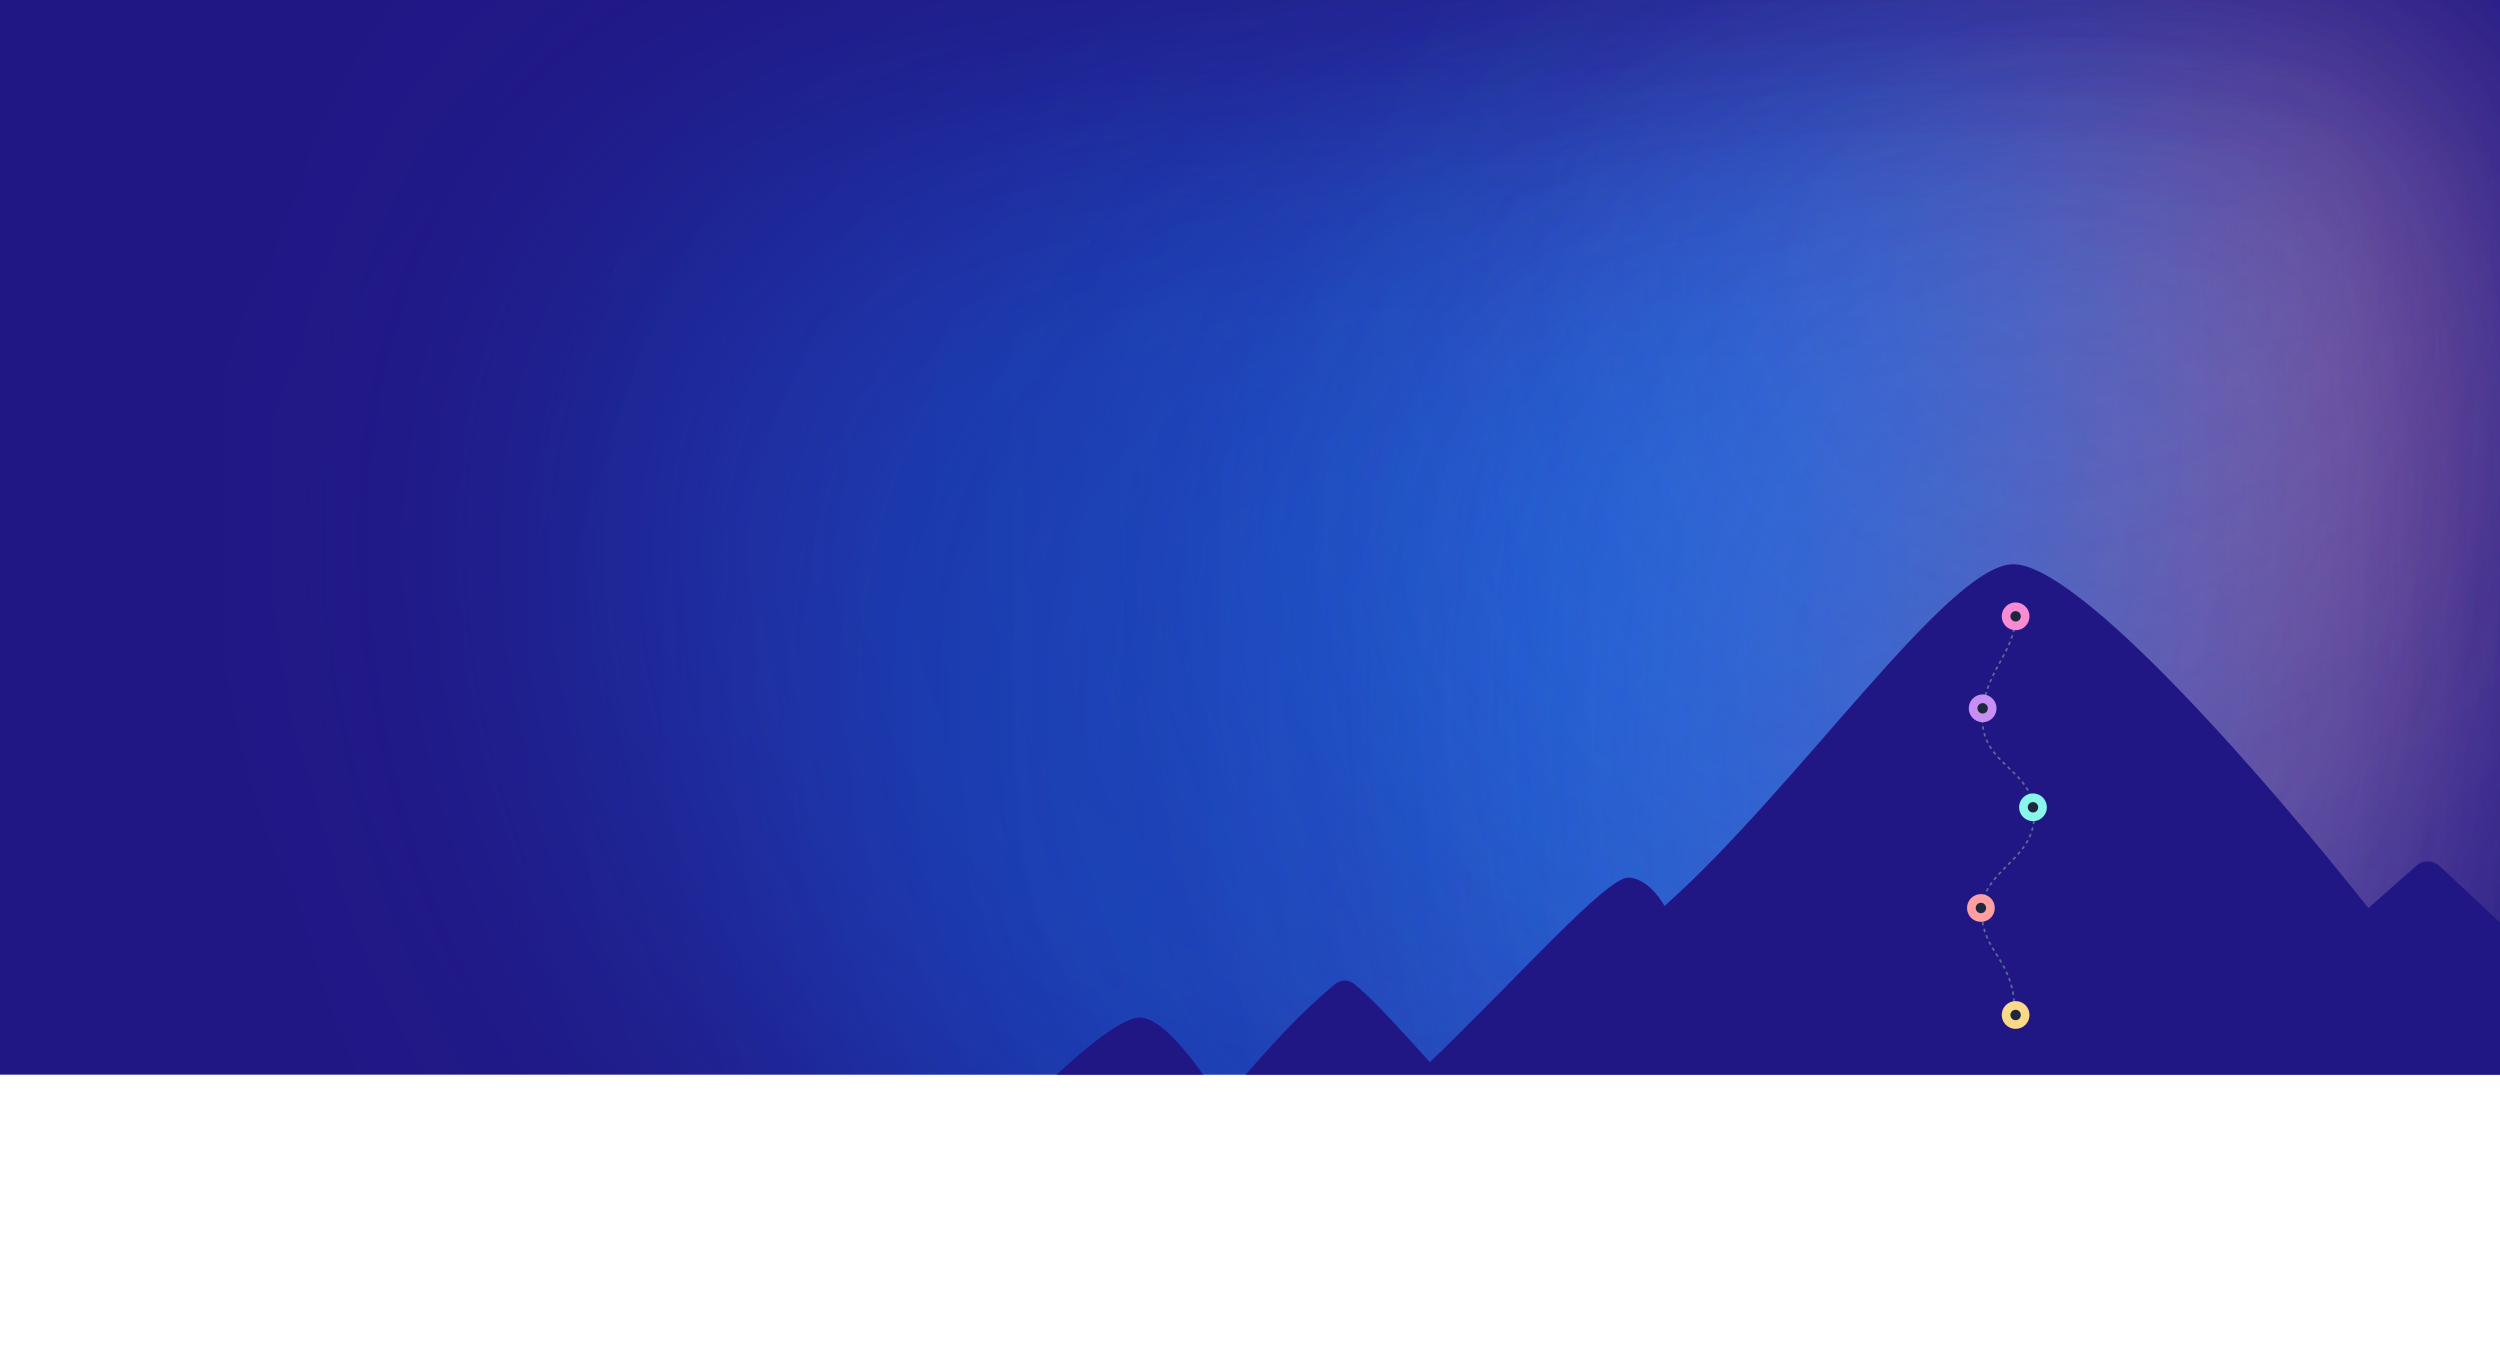
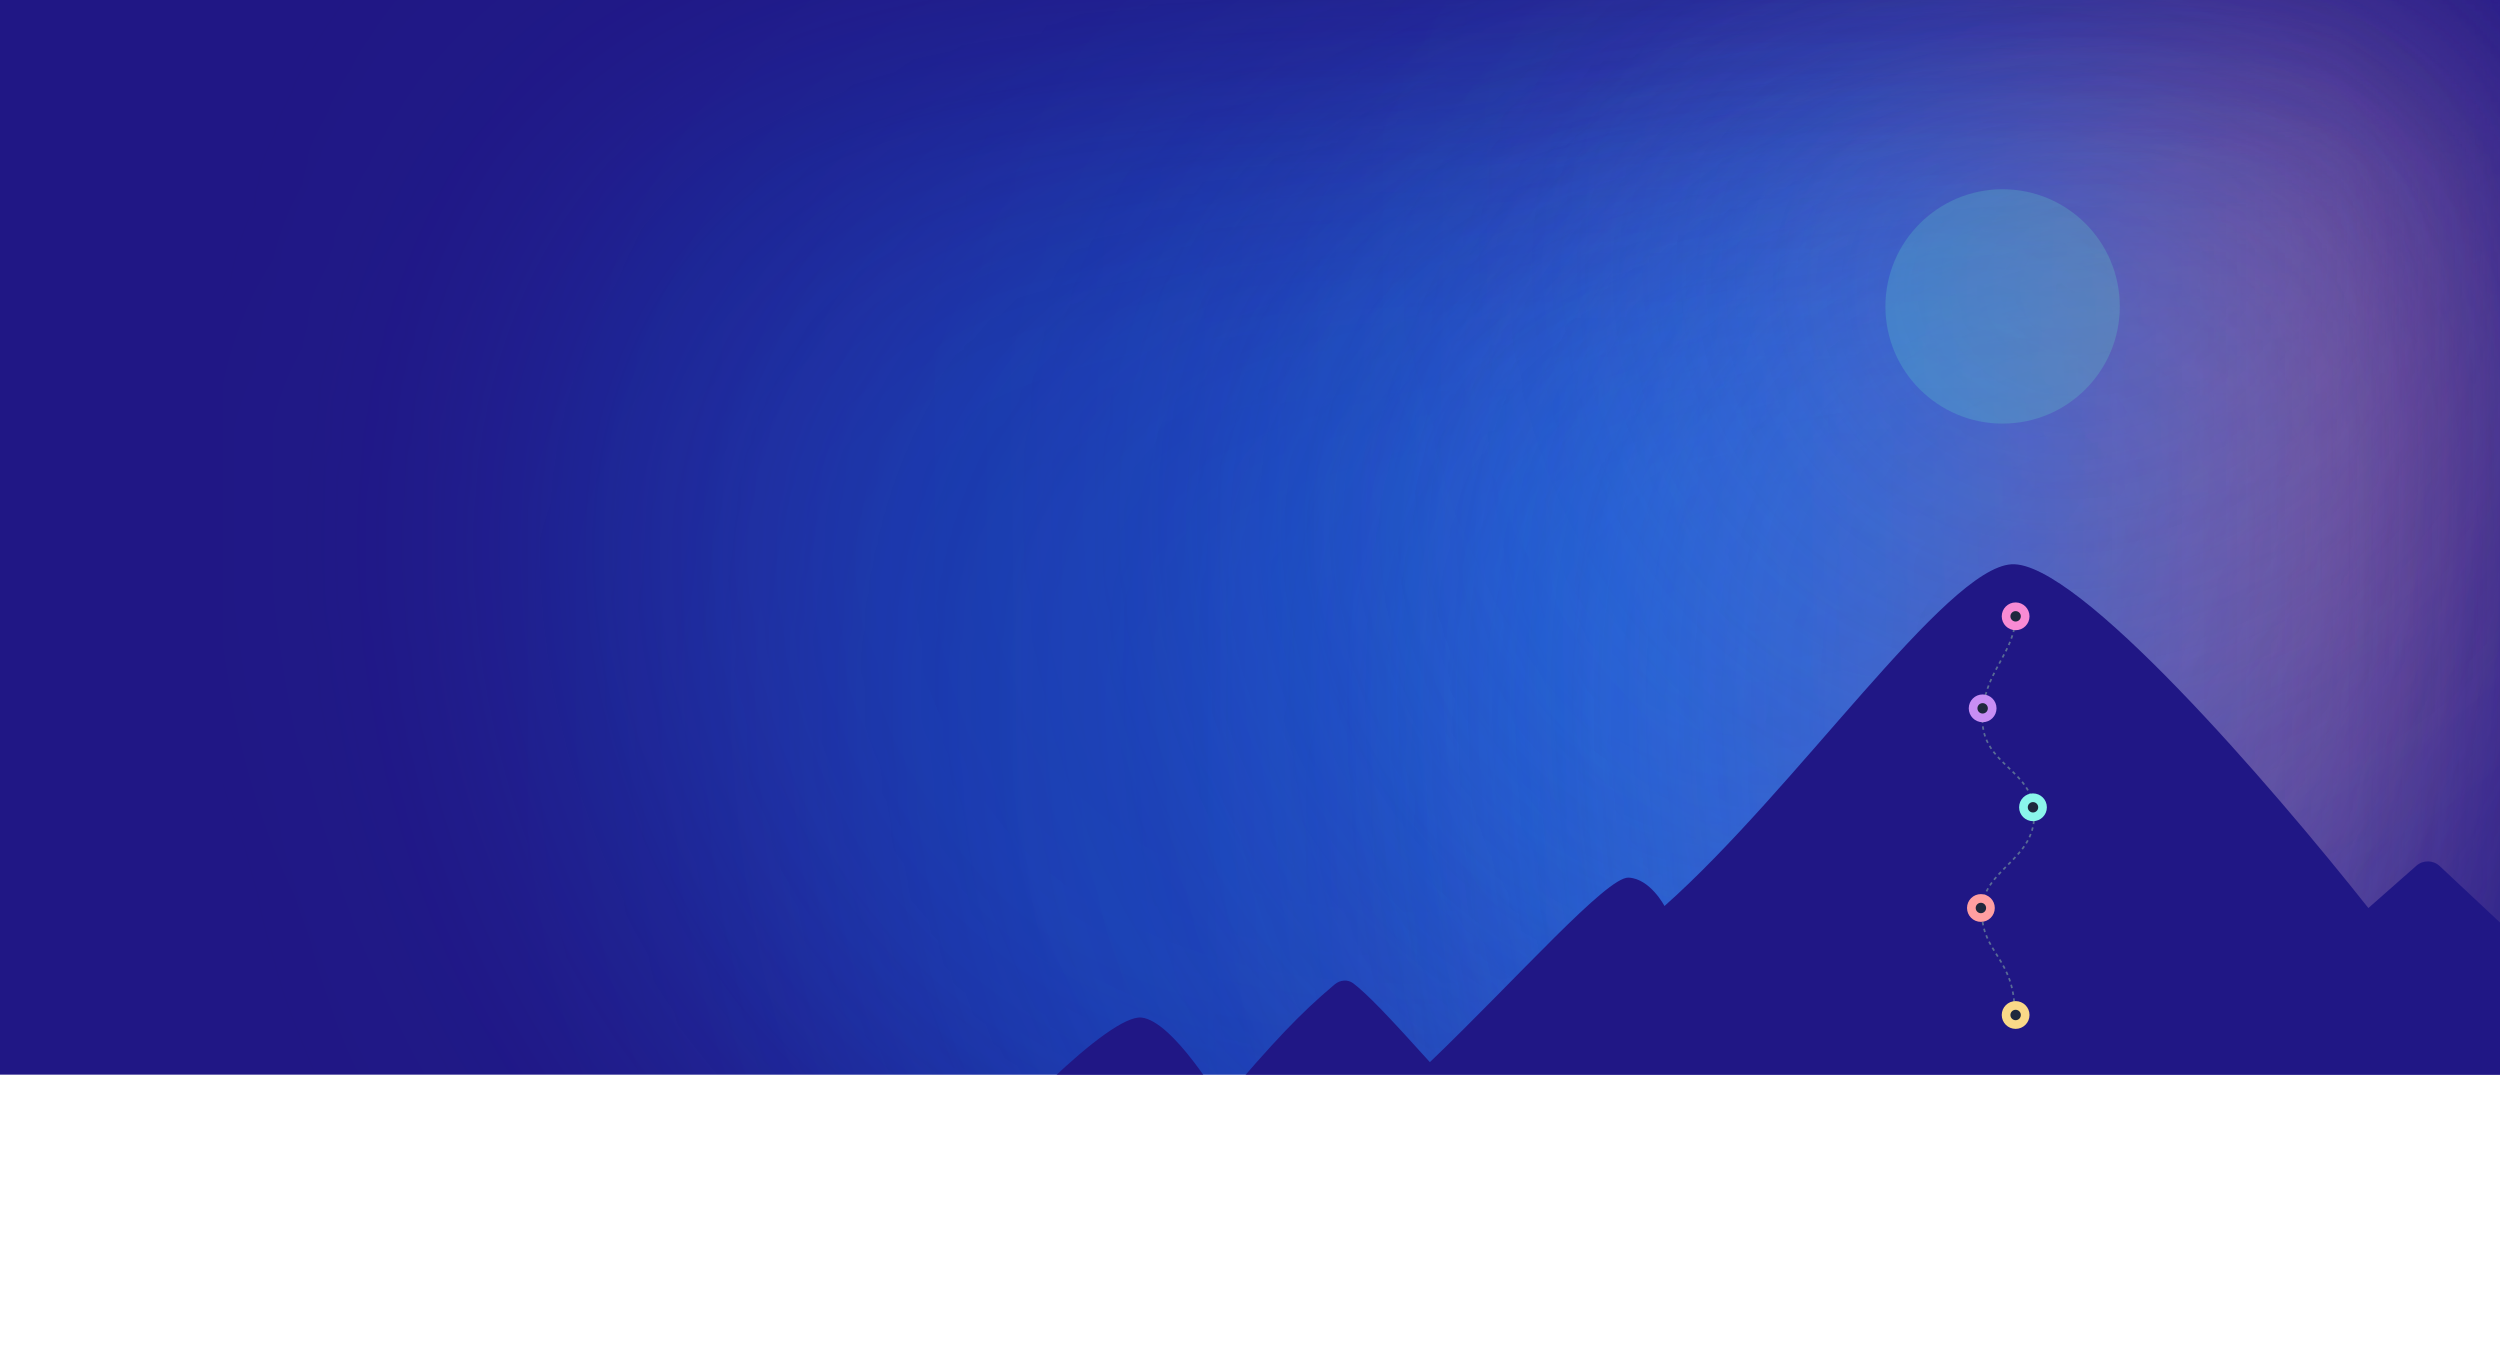
<svg xmlns="http://www.w3.org/2000/svg" width="1440" height="788" viewBox="0 0 1440 788" fill="none">
  <rect width="1440" height="619" fill="#201785" />
  <mask id="mask0" mask-type="alpha" maskUnits="userSpaceOnUse" x="0" y="0" width="1440" height="619">
    <rect width="1440" height="619" fill="#1E283D" />
  </mask>
  <g mask="url(#mask0)">
    <g opacity="0.8">
      <g style="mix-blend-mode:multiply" opacity="0.8" filter="url(#filter0_f)">
        <path d="M739.532 97.05C948.944 51.311 1415.88 -37.03 1445.72 204.19C1475.56 445.41 1113.54 788.53 904.124 834.269C694.712 880.007 542.223 731.435 512.382 490.215C482.541 248.995 530.12 142.788 739.532 97.05Z" fill="url(#paint0_linear)" fill-opacity="0.4" />
      </g>
    </g>
    <g opacity="0.8">
      <g style="mix-blend-mode:multiply" opacity="0.8" filter="url(#filter2_f)">
        <path d="M1017.36 181.688C1125.55 135.95 1366.77 47.608 1382.18 288.828C1397.6 530.048 1210.58 873.169 1102.39 918.907C994.21 964.646 915.433 816.073 900.017 574.853C884.601 333.633 909.181 227.427 1017.36 181.688Z" fill="url(#paint2_linear)" fill-opacity="0.4" />
      </g>
    </g>
    <g opacity="0.8">
      <g style="mix-blend-mode:multiply" opacity="0.8" filter="url(#filter1_f)">
        <path d="M911.291 171.002C1024.91 140.453 1278.23 81.448 1294.42 242.562C1310.61 403.676 1114.2 632.852 1000.59 663.401C886.975 693.951 804.244 594.717 788.054 433.603C771.864 272.488 797.677 201.551 911.291 171.002Z" fill="url(#paint1_linear)" fill-opacity="0.4" />
      </g>
    </g>
    <g opacity="0.8">
      <g style="mix-blend-mode:multiply" opacity="0.8" filter="url(#filter3_f)">
        <path d="M1043.84 85.211C1118.88 64.255 1286.2 23.78 1296.89 134.298C1307.59 244.816 1177.86 402.021 1102.82 422.977C1027.77 443.933 973.131 375.862 962.438 265.344C951.745 154.826 968.795 106.166 1043.84 85.211Z" fill="url(#paint3_linear)" fill-opacity="0.4" />
      </g>
    </g>
    <g opacity="0.8">
      <g style="mix-blend-mode:multiply" opacity="0.8" filter="url(#filter4_f)">
        <path d="M673.941 11.05C981.152 -34.689 1666.15 -123.031 1709.93 118.189C1753.7 359.409 1222.61 702.53 915.4 748.268C608.189 794.007 384.485 645.434 340.708 404.215C296.931 162.995 366.73 56.788 673.941 11.05Z" fill="url(#paint4_linear)" fill-opacity="0.4" />
      </g>
    </g>
    <g opacity="0.8">
      <g style="mix-blend-mode:multiply" opacity="0.8" filter="url(#filter5_f)">
        <path d="M925.915 85.002C1092.59 54.453 1464.23 -4.552 1487.98 156.562C1511.73 317.677 1223.59 546.852 1056.92 577.401C890.242 607.951 768.874 508.717 745.123 347.603C721.373 186.488 759.241 115.552 925.915 85.002Z" fill="url(#paint5_linear)" fill-opacity="0.4" />
      </g>
    </g>
    <g opacity="0.8">
      <g style="mix-blend-mode:multiply" opacity="0.8" filter="url(#filter6_f)">
        <path d="M1081.53 95.688C1240.23 49.95 1594.11 -38.392 1616.72 202.828C1639.34 444.048 1364.97 787.169 1206.27 832.907C1047.56 878.646 931.991 730.073 909.376 488.853C886.76 247.633 922.819 141.427 1081.53 95.688Z" fill="url(#paint6_linear)" fill-opacity="0.4" />
      </g>
    </g>
    <g opacity="0.8">
      <g style="mix-blend-mode:multiply" opacity="0.8" filter="url(#filter7_f)">
        <path d="M1120.36 -0.789C1230.45 -21.745 1475.91 -62.22 1491.6 48.298C1507.29 158.816 1316.97 316.021 1206.89 336.977C1096.8 357.933 1016.64 289.862 1000.95 179.344C985.261 68.826 1010.27 20.166 1120.36 -0.789Z" fill="url(#paint7_linear)" fill-opacity="0.4" />
      </g>
    </g>
    <path d="M470.148 633.575C374.935 701.461 336.81 745.916 272 825H1862L1539.31 451.776L1451.05 541.723L1405.28 498.868C1401.52 495.348 1395.7 495.26 1391.84 498.665L1364.18 523.033C1308.62 452.874 1196.45 322.695 1158.6 325.031C1120.74 327.367 1034.71 454.439 958.748 521.865C958.748 521.865 950.484 506.095 938.062 505.51C925.641 504.926 874.388 563.048 823.605 611.812C799.035 584.513 787.394 572.482 779.528 566.436C776.318 563.968 771.896 564.404 768.793 567.005C748.813 583.753 733.149 600.485 703.631 635.175C703.631 635.175 675.633 587.865 657.434 586.113C639.234 584.361 575.704 647.545 537.699 697.945C513.66 660.435 499.873 642.965 479.858 632.694C476.751 631.099 472.991 631.548 470.148 633.575Z" fill="#201785" />
  </g>
+   <circle opacity="0.2" cx="1153.5" cy="176.5" r="67.5" transform="rotate(-90 1153.5 176.5)" fill="#65F4C7" />
  <path d="M1161 354.137C1160.94 376.838 1141.92 386.924 1141.85 414.09C1141.78 441.257 1171.77 443.057 1171.71 469.479C1171.64 495.902 1141.63 500.8 1141.57 524.989C1141.5 549.178 1160.5 551.745 1160.42 583.377" stroke="#596C95" stroke-dasharray="2 2" />
  <circle cx="1161" cy="584.634" r="5.5" transform="rotate(-90 1161 584.634)" fill="#1E283D" stroke="#FAD988" stroke-width="5" />
  <circle cx="1141" cy="523" r="5.5" transform="rotate(-90 1141 523)" fill="#1E283D" stroke="#FF9FA1" stroke-width="5" />
  <circle cx="1171" cy="465" r="5.5" transform="rotate(-90 1171 465)" fill="#1E283D" stroke="#8AF6EB" stroke-width="5" />
  <circle cx="1142" cy="408" r="5.5" transform="rotate(-90 1142 408)" fill="#1E283D" stroke="#C88EF4" stroke-width="5" />
  <circle cx="1161" cy="355" r="5.5" transform="rotate(-90 1161 355)" fill="#1E283D" stroke="#F98BD4" stroke-width="5" />
  <defs>
    <filter id="filter0_f" x="304.281" y="-157.107" width="1343.17" height="1199.62" filterUnits="userSpaceOnUse" color-interpolation-filters="sRGB">
      <feFlood flood-opacity="0" result="BackgroundImageFix" />
      <feBlend mode="normal" in="SourceGraphic" in2="BackgroundImageFix" result="shape" />
      <feGaussianBlur stdDeviation="100" result="effect1_foregroundBlur" />
    </filter>
    <filter id="filter1_f" x="583.658" y="-65.17" width="911.707" height="934.081" filterUnits="userSpaceOnUse" color-interpolation-filters="sRGB">
      <feFlood flood-opacity="0" result="BackgroundImageFix" />
      <feBlend mode="normal" in="SourceGraphic" in2="BackgroundImageFix" result="shape" />
      <feGaussianBlur stdDeviation="100" result="effect1_foregroundBlur" />
    </filter>
    <filter id="filter2_f" x="695.832" y="-72.468" width="887.249" height="1199.62" filterUnits="userSpaceOnUse" color-interpolation-filters="sRGB">
      <feFlood flood-opacity="0" result="BackgroundImageFix" />
      <feBlend mode="normal" in="SourceGraphic" in2="BackgroundImageFix" result="shape" />
      <feGaussianBlur stdDeviation="100" result="effect1_foregroundBlur" />
    </filter>
    <filter id="filter3_f" x="759.535" y="-139.602" width="737.979" height="766.358" filterUnits="userSpaceOnUse" color-interpolation-filters="sRGB">
      <feFlood flood-opacity="0" result="BackgroundImageFix" />
      <feBlend mode="normal" in="SourceGraphic" in2="BackgroundImageFix" result="shape" />
      <feGaussianBlur stdDeviation="100" result="effect1_foregroundBlur" />
    </filter>
    <filter id="filter4_f" x="128.823" y="-243.107" width="1783.65" height="1199.62" filterUnits="userSpaceOnUse" color-interpolation-filters="sRGB">
      <feFlood flood-opacity="0" result="BackgroundImageFix" />
      <feBlend mode="normal" in="SourceGraphic" in2="BackgroundImageFix" result="shape" />
      <feGaussianBlur stdDeviation="100" result="effect1_foregroundBlur" />
    </filter>
    <filter id="filter5_f" x="538.675" y="-151.17" width="1150.68" height="934.08" filterUnits="userSpaceOnUse" color-interpolation-filters="sRGB">
      <feFlood flood-opacity="0" result="BackgroundImageFix" />
      <feBlend mode="normal" in="SourceGraphic" in2="BackgroundImageFix" result="shape" />
      <feGaussianBlur stdDeviation="100" result="effect1_foregroundBlur" />
    </filter>
    <filter id="filter6_f" x="703.236" y="-158.468" width="1114.8" height="1199.62" filterUnits="userSpaceOnUse" color-interpolation-filters="sRGB">
      <feFlood flood-opacity="0" result="BackgroundImageFix" />
      <feBlend mode="normal" in="SourceGraphic" in2="BackgroundImageFix" result="shape" />
      <feGaussianBlur stdDeviation="100" result="effect1_foregroundBlur" />
    </filter>
    <filter id="filter7_f" x="796.689" y="-225.602" width="895.822" height="766.358" filterUnits="userSpaceOnUse" color-interpolation-filters="sRGB">
      <feFlood flood-opacity="0" result="BackgroundImageFix" />
      <feBlend mode="normal" in="SourceGraphic" in2="BackgroundImageFix" result="shape" />
      <feGaussianBlur stdDeviation="100" result="effect1_foregroundBlur" />
    </filter>
    <filter id="filter8_d" x="1079" y="131" width="155.086" height="191.558" filterUnits="userSpaceOnUse" color-interpolation-filters="sRGB">
      <feFlood flood-opacity="0" result="BackgroundImageFix" />
      <feColorMatrix in="SourceAlpha" type="matrix" values="0 0 0 0 0 0 0 0 0 0 0 0 0 0 0 0 0 0 127 0" />
      <feOffset />
      <feGaussianBlur stdDeviation="7" />
      <feColorMatrix type="matrix" values="0 0 0 0 0.289 0 0 0 0 0.912 0 0 0 0 0.393 0 0 0 0.5 0" />
      <feBlend mode="normal" in2="BackgroundImageFix" result="effect1_dropShadow" />
      <feBlend mode="normal" in="SourceGraphic" in2="effect1_dropShadow" result="shape" />
    </filter>
    <linearGradient id="paint0_linear" x1="756.201" y1="1316.41" x2="1759.45" y2="1302.74" gradientUnits="userSpaceOnUse">
      <stop stop-color="#1477F8" />
      <stop offset="0.849" stop-color="#FF6161" />
    </linearGradient>
    <linearGradient id="paint1_linear" x1="920.335" y1="985.428" x2="1464.67" y2="979.404" gradientUnits="userSpaceOnUse">
      <stop stop-color="#1477F8" />
      <stop offset="0.849" stop-color="#FF6161" />
    </linearGradient>
    <linearGradient id="paint2_linear" x1="1025.98" y1="1401.05" x2="1544.33" y2="1397.4" gradientUnits="userSpaceOnUse">
      <stop stop-color="#1477F8" />
      <stop offset="0.849" stop-color="#FF6161" />
    </linearGradient>
    <linearGradient id="paint3_linear" x1="1049.81" y1="643.875" x2="1409.34" y2="640.044" gradientUnits="userSpaceOnUse">
      <stop stop-color="#1477F8" />
      <stop offset="0.849" stop-color="#FF6161" />
    </linearGradient>
    <linearGradient id="paint4_linear" x1="698.396" y1="1230.41" x2="2169.87" y2="1201" gradientUnits="userSpaceOnUse">
      <stop stop-color="#1477F8" />
      <stop offset="0.849" stop-color="#FF6161" />
    </linearGradient>
    <linearGradient id="paint5_linear" x1="939.183" y1="899.428" x2="1737.62" y2="886.465" gradientUnits="userSpaceOnUse">
      <stop stop-color="#1477F8" />
      <stop offset="0.849" stop-color="#FF6161" />
    </linearGradient>
    <linearGradient id="paint6_linear" x1="1094.16" y1="1315.05" x2="1854.55" y2="1307.19" gradientUnits="userSpaceOnUse">
      <stop stop-color="#1477F8" />
      <stop offset="0.849" stop-color="#FF6161" />
    </linearGradient>
    <linearGradient id="paint7_linear" x1="1129.12" y1="557.875" x2="1656.5" y2="549.631" gradientUnits="userSpaceOnUse">
      <stop stop-color="#1477F8" />
      <stop offset="0.849" stop-color="#FF6161" />
    </linearGradient>
  </defs>
</svg>
